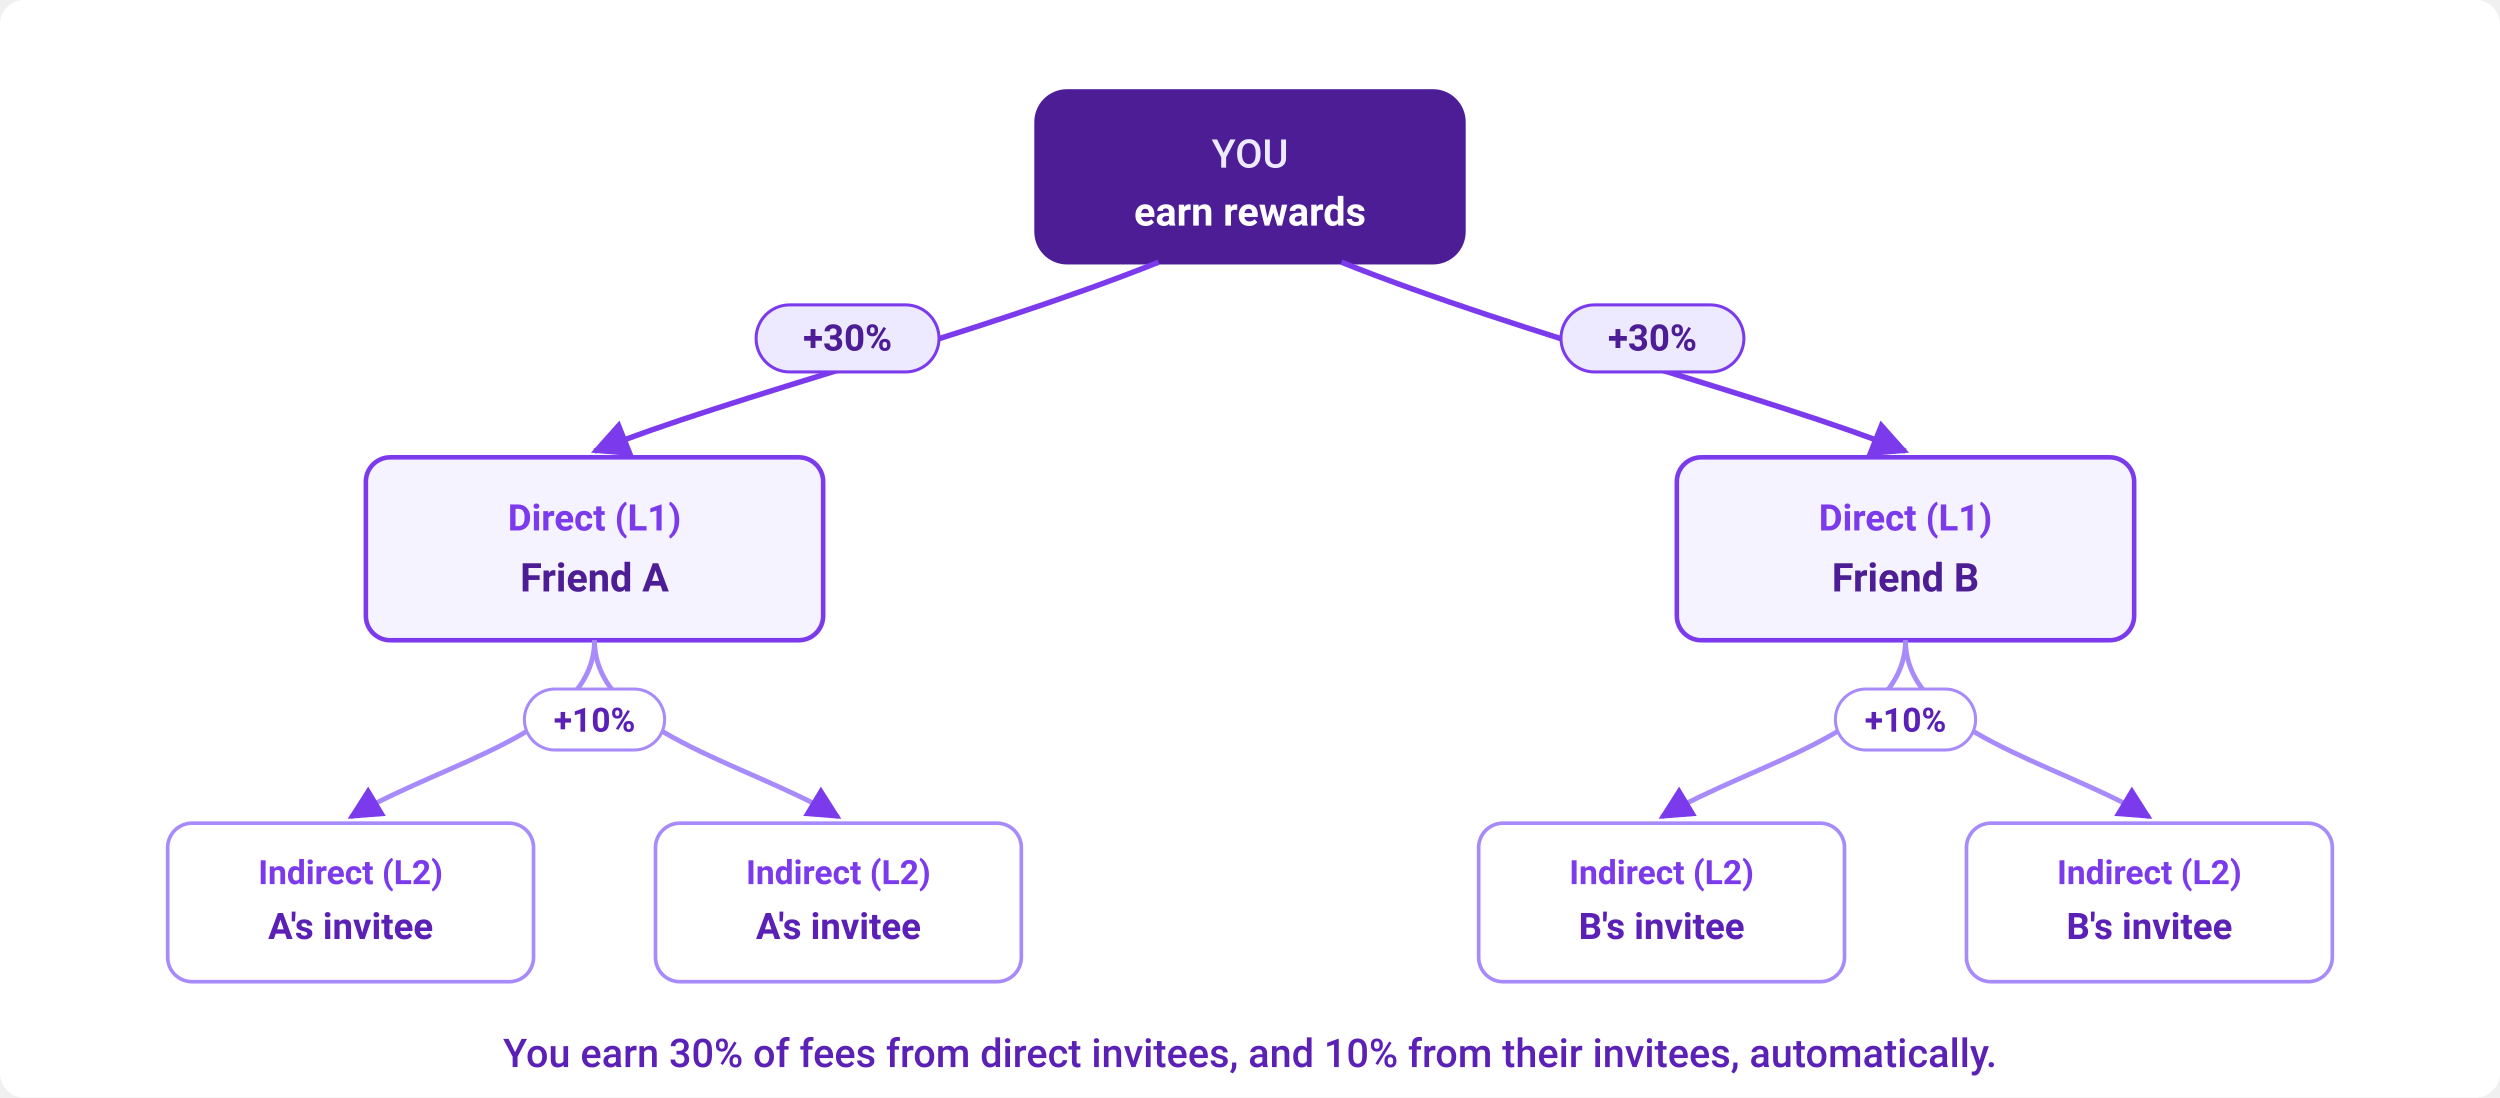
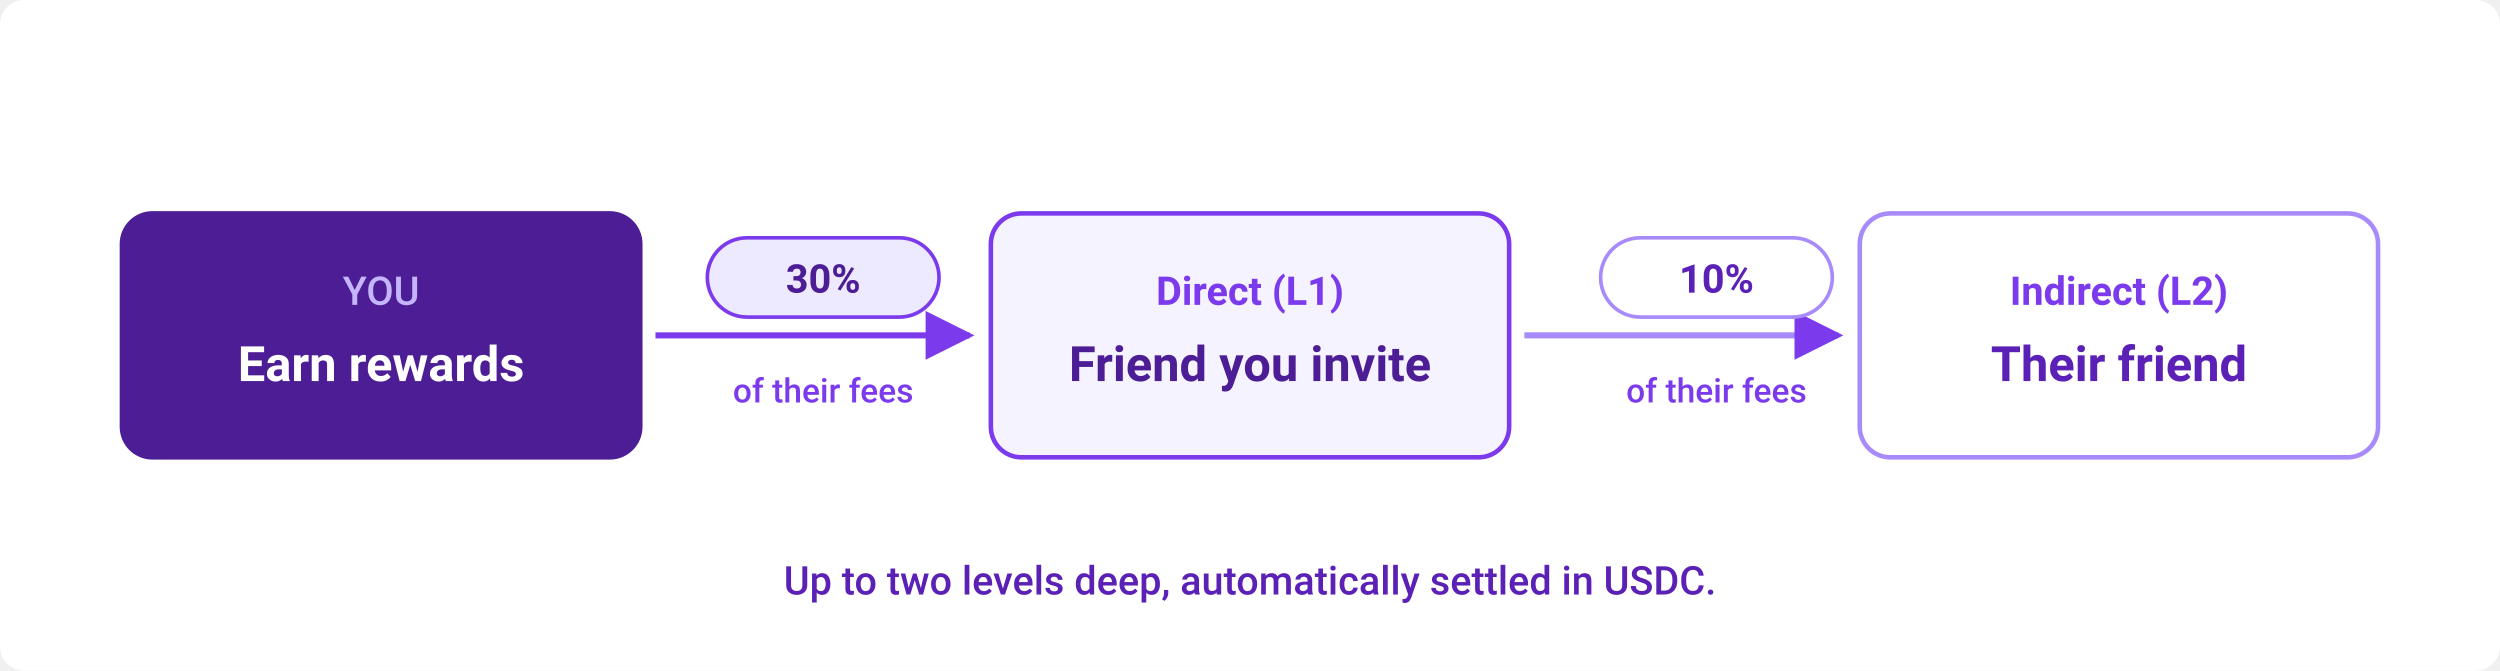
- <svg xmlns="http://www.w3.org/2000/svg" viewBox="0 0 820 360" width="820" style="max-width: 820px; background: transparent; font-family: -apple-system, 'Segoe UI', Roboto, 'Helvetica Neue', Arial, sans-serif;">
-   <rect data-bg="white" x="0" y="0" width="820" height="360" fill="#FFFFFF" rx="8" ry="8" />
+ <svg xmlns="http://www.w3.org/2000/svg" viewBox="0 0 820 220" width="820" style="max-width: 820px; background: transparent; font-family: -apple-system, 'Segoe UI', Roboto, 'Helvetica Neue', Arial, sans-serif;">
+   <rect data-bg="white" x="0" y="0" width="820" height="220" fill="#FFFFFF" rx="8" ry="8" />
  <defs>
-     <marker id="arr-ref" viewBox="0 0 10 10" refX="9" refY="5" markerWidth="7" markerHeight="7" orient="auto">
+     <marker id="arr-ref" viewBox="0 0 10 10" refX="9" refY="5" markerWidth="8" markerHeight="8" orient="auto">
      <path d="M 0 0 L 10 5 L 0 10 z" fill="#7C3AED" />
    </marker>
  </defs>
-   <rect x="340" y="30" width="140" height="56" rx="10" ry="10" fill="#4C1D95" stroke="#4C1D95" stroke-width="1.5" />
-   <text x="410" y="55" text-anchor="middle" font-size="13" fill="#EDE9FE" font-weight="500">YOU</text>
-   <text x="410" y="74" text-anchor="middle" font-size="13" fill="#FFFFFF" font-weight="700">earn rewards</text>
-   <path d="M 380 86 C 320 110, 240 130, 195 148" fill="none" stroke="#7C3AED" stroke-width="1.8" marker-end="url(#arr-ref)" />
-   <path d="M 440 86 C 500 110, 580 130, 625 148" fill="none" stroke="#7C3AED" stroke-width="1.8" marker-end="url(#arr-ref)" />
-   <rect x="248" y="100" width="60" height="22" rx="11" fill="#EDE9FE" stroke="#7C3AED" stroke-width="1" />
-   <text x="278" y="115" text-anchor="middle" font-size="12" fill="#4C1D95" font-weight="700">+30%</text>
-   <rect x="512" y="100" width="60" height="22" rx="11" fill="#EDE9FE" stroke="#7C3AED" stroke-width="1" />
-   <text x="542" y="115" text-anchor="middle" font-size="12" fill="#4C1D95" font-weight="700">+30%</text>
-   <rect x="120" y="150" width="150" height="60" rx="8" ry="8" fill="#F5F3FF" stroke="#7C3AED" stroke-width="1.5" />
-   <text x="195" y="174" text-anchor="middle" font-size="12" fill="#7C3AED" font-weight="600">Direct (L1)</text>
-   <text x="195" y="194" text-anchor="middle" font-size="13" fill="#4C1D95" font-weight="700">Friend A</text>
-   <rect x="550" y="150" width="150" height="60" rx="8" ry="8" fill="#F5F3FF" stroke="#7C3AED" stroke-width="1.5" />
-   <text x="625" y="174" text-anchor="middle" font-size="12" fill="#7C3AED" font-weight="600">Direct (L1)</text>
-   <text x="625" y="194" text-anchor="middle" font-size="13" fill="#4C1D95" font-weight="700">Friend B</text>
-   <path d="M 195 210 C 195 240, 145 250, 115 268" fill="none" stroke="#A78BFA" stroke-width="1.6" marker-end="url(#arr-ref)" />
-   <path d="M 195 210 C 195 240, 245 250, 275 268" fill="none" stroke="#A78BFA" stroke-width="1.6" marker-end="url(#arr-ref)" />
-   <path d="M 625 210 C 625 240, 575 250, 545 268" fill="none" stroke="#A78BFA" stroke-width="1.6" marker-end="url(#arr-ref)" />
-   <path d="M 625 210 C 625 240, 675 250, 705 268" fill="none" stroke="#A78BFA" stroke-width="1.6" marker-end="url(#arr-ref)" />
-   <rect x="172" y="226" width="46" height="20" rx="10" fill="#FFFFFF" stroke="#A78BFA" stroke-width="1" />
-   <text x="195" y="240" text-anchor="middle" font-size="11" fill="#5B21B6" font-weight="700">+10%</text>
-   <rect x="602" y="226" width="46" height="20" rx="10" fill="#FFFFFF" stroke="#A78BFA" stroke-width="1" />
-   <text x="625" y="240" text-anchor="middle" font-size="11" fill="#5B21B6" font-weight="700">+10%</text>
-   <rect x="55" y="270" width="120" height="52" rx="8" fill="#FFFFFF" stroke="#A78BFA" stroke-width="1.2" />
-   <text x="115" y="290" text-anchor="middle" font-size="11" fill="#7C3AED" font-weight="600">Indirect (L2)</text>
-   <text x="115" y="308" text-anchor="middle" font-size="12" fill="#5B21B6" font-weight="700">A's invitee</text>
-   <rect x="215" y="270" width="120" height="52" rx="8" fill="#FFFFFF" stroke="#A78BFA" stroke-width="1.2" />
-   <text x="275" y="290" text-anchor="middle" font-size="11" fill="#7C3AED" font-weight="600">Indirect (L2)</text>
-   <text x="275" y="308" text-anchor="middle" font-size="12" fill="#5B21B6" font-weight="700">A's invitee</text>
-   <rect x="485" y="270" width="120" height="52" rx="8" fill="#FFFFFF" stroke="#A78BFA" stroke-width="1.2" />
-   <text x="545" y="290" text-anchor="middle" font-size="11" fill="#7C3AED" font-weight="600">Indirect (L2)</text>
-   <text x="545" y="308" text-anchor="middle" font-size="12" fill="#5B21B6" font-weight="700">B's invitee</text>
-   <rect x="645" y="270" width="120" height="52" rx="8" fill="#FFFFFF" stroke="#A78BFA" stroke-width="1.2" />
-   <text x="705" y="290" text-anchor="middle" font-size="11" fill="#7C3AED" font-weight="600">Indirect (L2)</text>
-   <text x="705" y="308" text-anchor="middle" font-size="12" fill="#5B21B6" font-weight="700">B's invitee</text>
-   <text x="410" y="350" text-anchor="middle" font-size="13" fill="#5B21B6" font-weight="500">You earn 30% of fees from direct invitees, and 10% from their invitees, automatically.</text>
+   <rect x="40" y="70" width="170" height="80" rx="10" ry="10" fill="#4C1D95" stroke="#4C1D95" stroke-width="1.5" />
+   <text x="125" y="100" text-anchor="middle" font-size="13" fill="#C4B5FD" font-weight="500">YOU</text>
+   <text x="125" y="125" text-anchor="middle" font-size="16" fill="#FFFFFF" font-weight="700">Earn rewards</text>
+   <path d="M 215 110 L 318 110" fill="none" stroke="#7C3AED" stroke-width="2" marker-end="url(#arr-ref)" />
+   <rect x="232" y="78" width="76" height="26" rx="13" fill="#EDE9FE" stroke="#7C3AED" stroke-width="1.2" />
+   <text x="270" y="96" text-anchor="middle" font-size="13" fill="#4C1D95" font-weight="700">30%</text>
+   <text x="270" y="132" text-anchor="middle" font-size="11" fill="#7C3AED" font-weight="500">of their fees</text>
+   <rect x="325" y="70" width="170" height="80" rx="10" ry="10" fill="#F5F3FF" stroke="#7C3AED" stroke-width="1.5" />
+   <text x="410" y="100" text-anchor="middle" font-size="13" fill="#7C3AED" font-weight="600">Direct (L1)</text>
+   <text x="410" y="125" text-anchor="middle" font-size="16" fill="#4C1D95" font-weight="700">Friend you invite</text>
+   <path d="M 500 110 L 603 110" fill="none" stroke="#A78BFA" stroke-width="2" marker-end="url(#arr-ref)" />
+   <rect x="525" y="78" width="76" height="26" rx="13" fill="#FFFFFF" stroke="#A78BFA" stroke-width="1.2" />
+   <text x="563" y="96" text-anchor="middle" font-size="13" fill="#5B21B6" font-weight="700">10%</text>
+   <text x="563" y="132" text-anchor="middle" font-size="11" fill="#7C3AED" font-weight="500">of their fees</text>
+   <rect x="610" y="70" width="170" height="80" rx="10" ry="10" fill="#FFFFFF" stroke="#A78BFA" stroke-width="1.5" />
+   <text x="695" y="100" text-anchor="middle" font-size="13" fill="#7C3AED" font-weight="600">Indirect (L2)</text>
+   <text x="695" y="125" text-anchor="middle" font-size="16" fill="#5B21B6" font-weight="700">Their friend</text>
+   <text x="410" y="195" text-anchor="middle" font-size="13" fill="#5B21B6" font-weight="500">Up to two levels deep, automatically settled in USDC.</text>
</svg>
